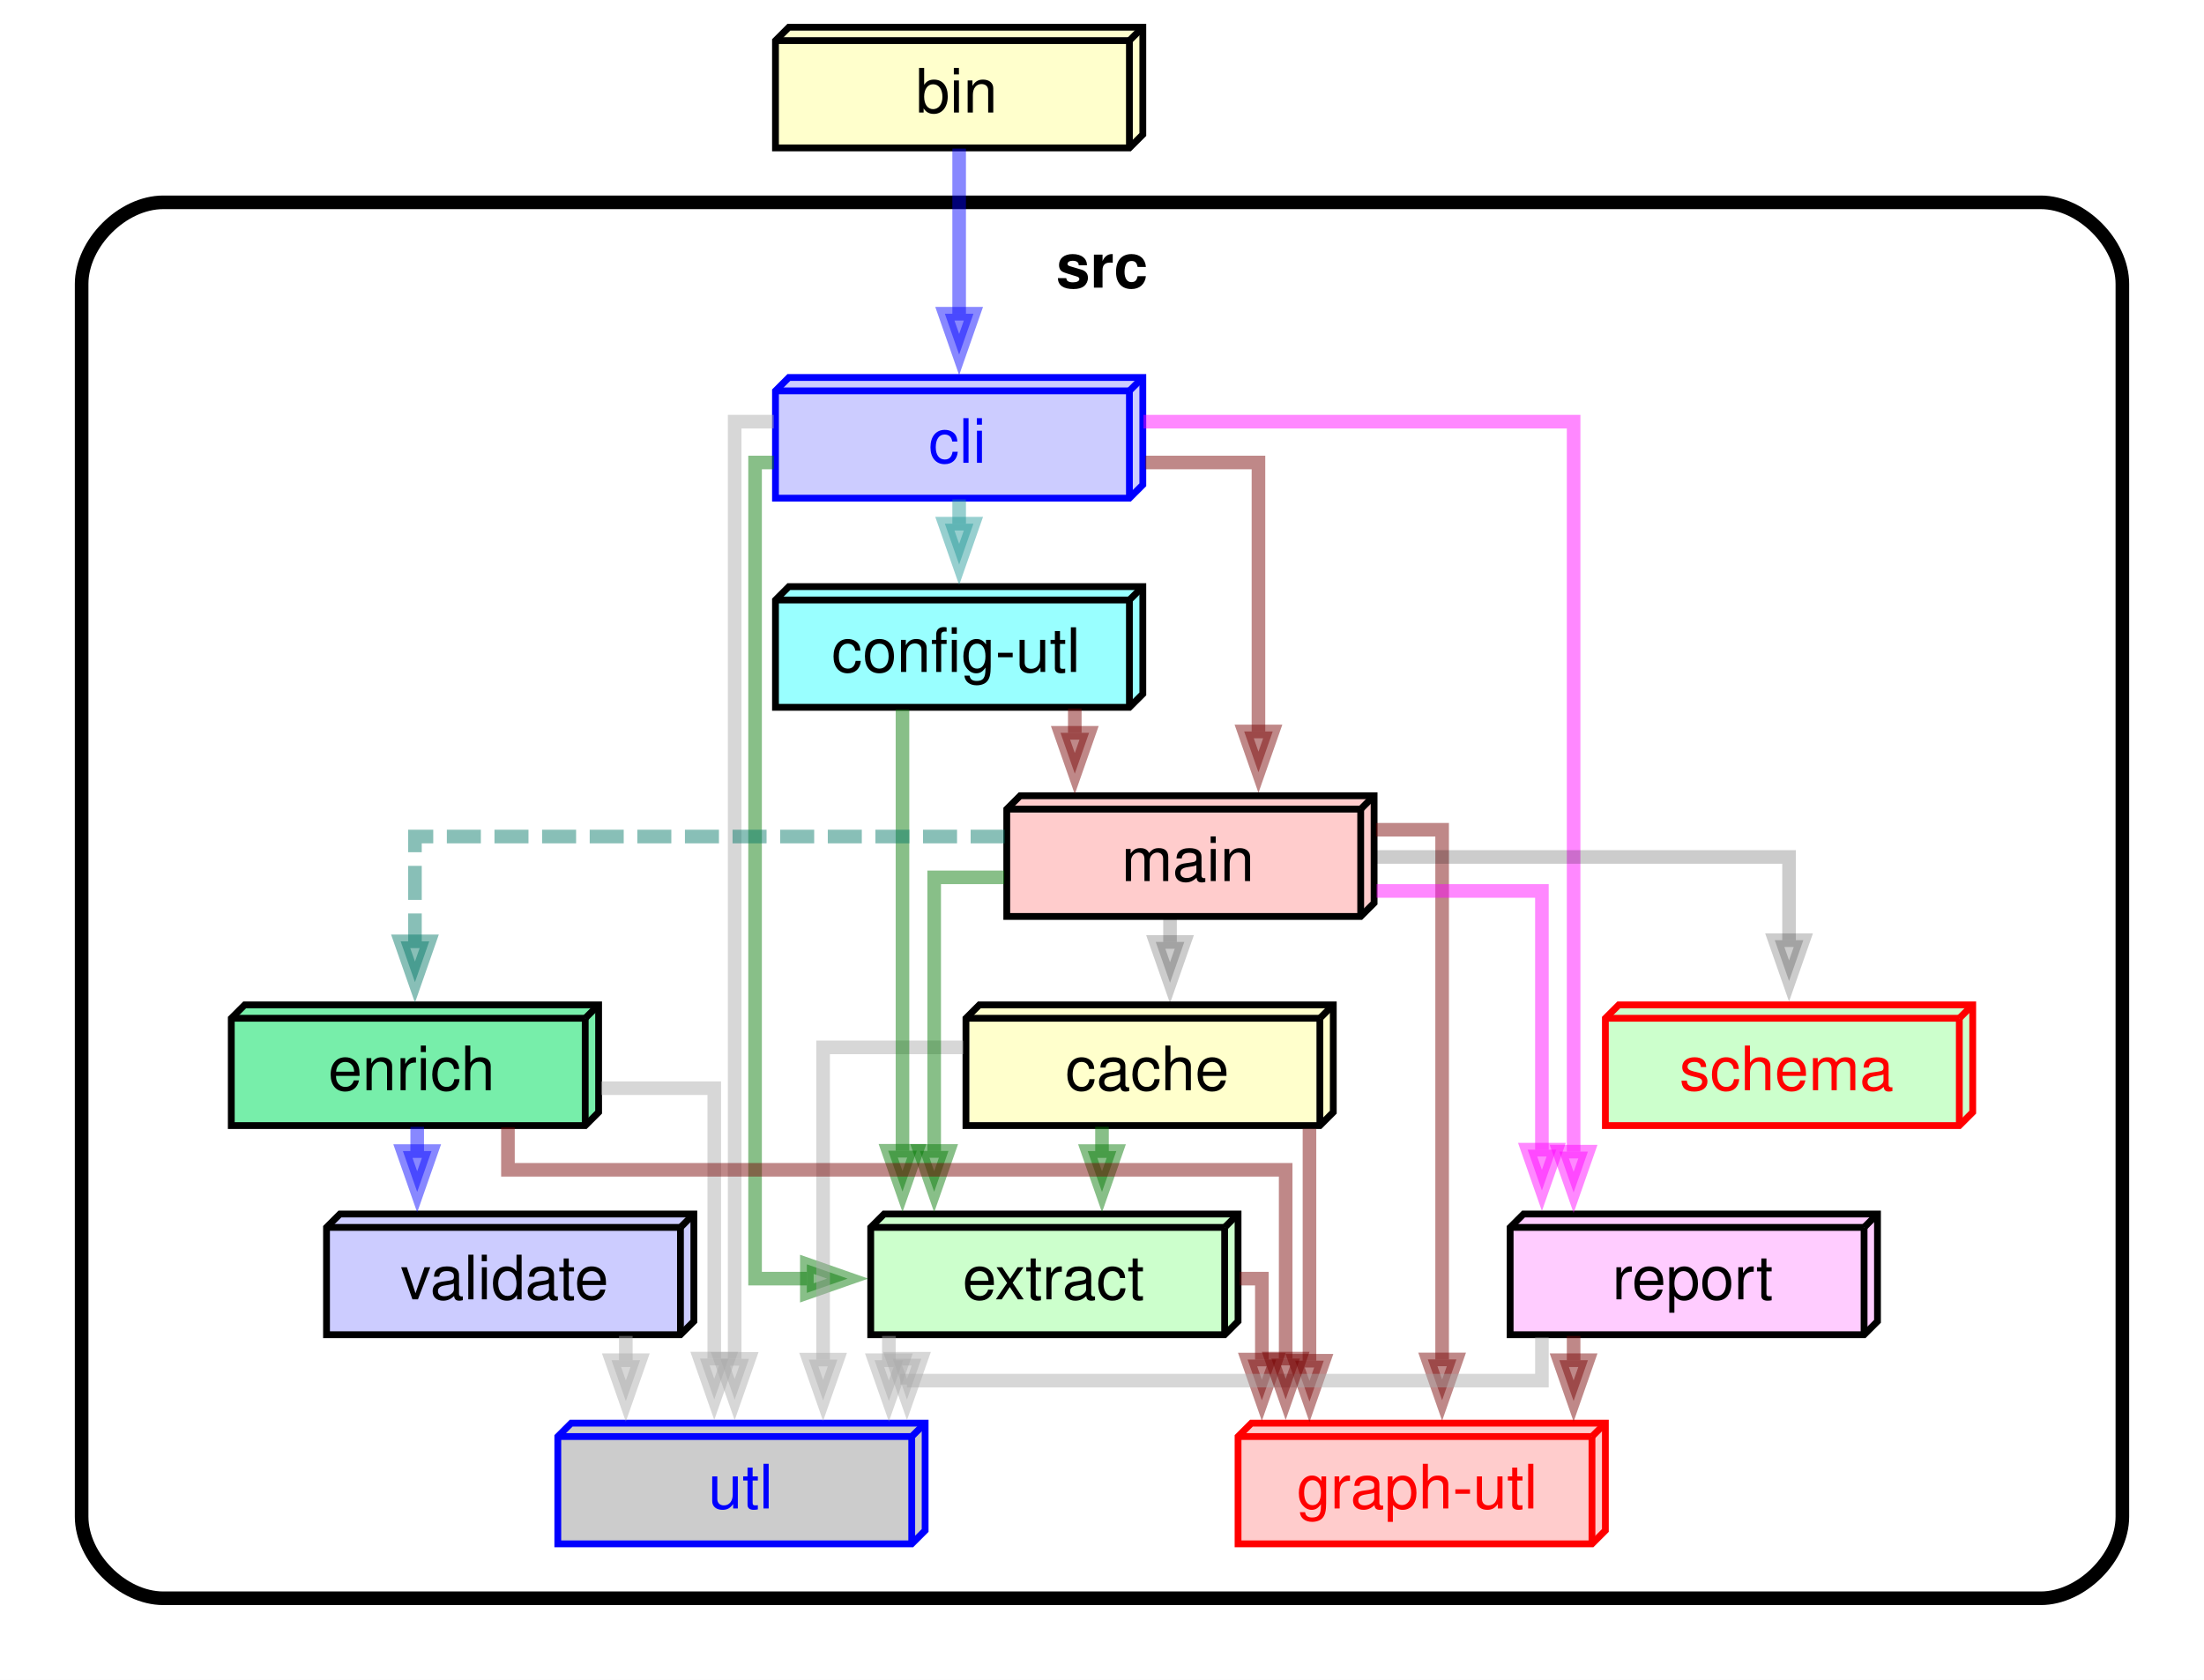
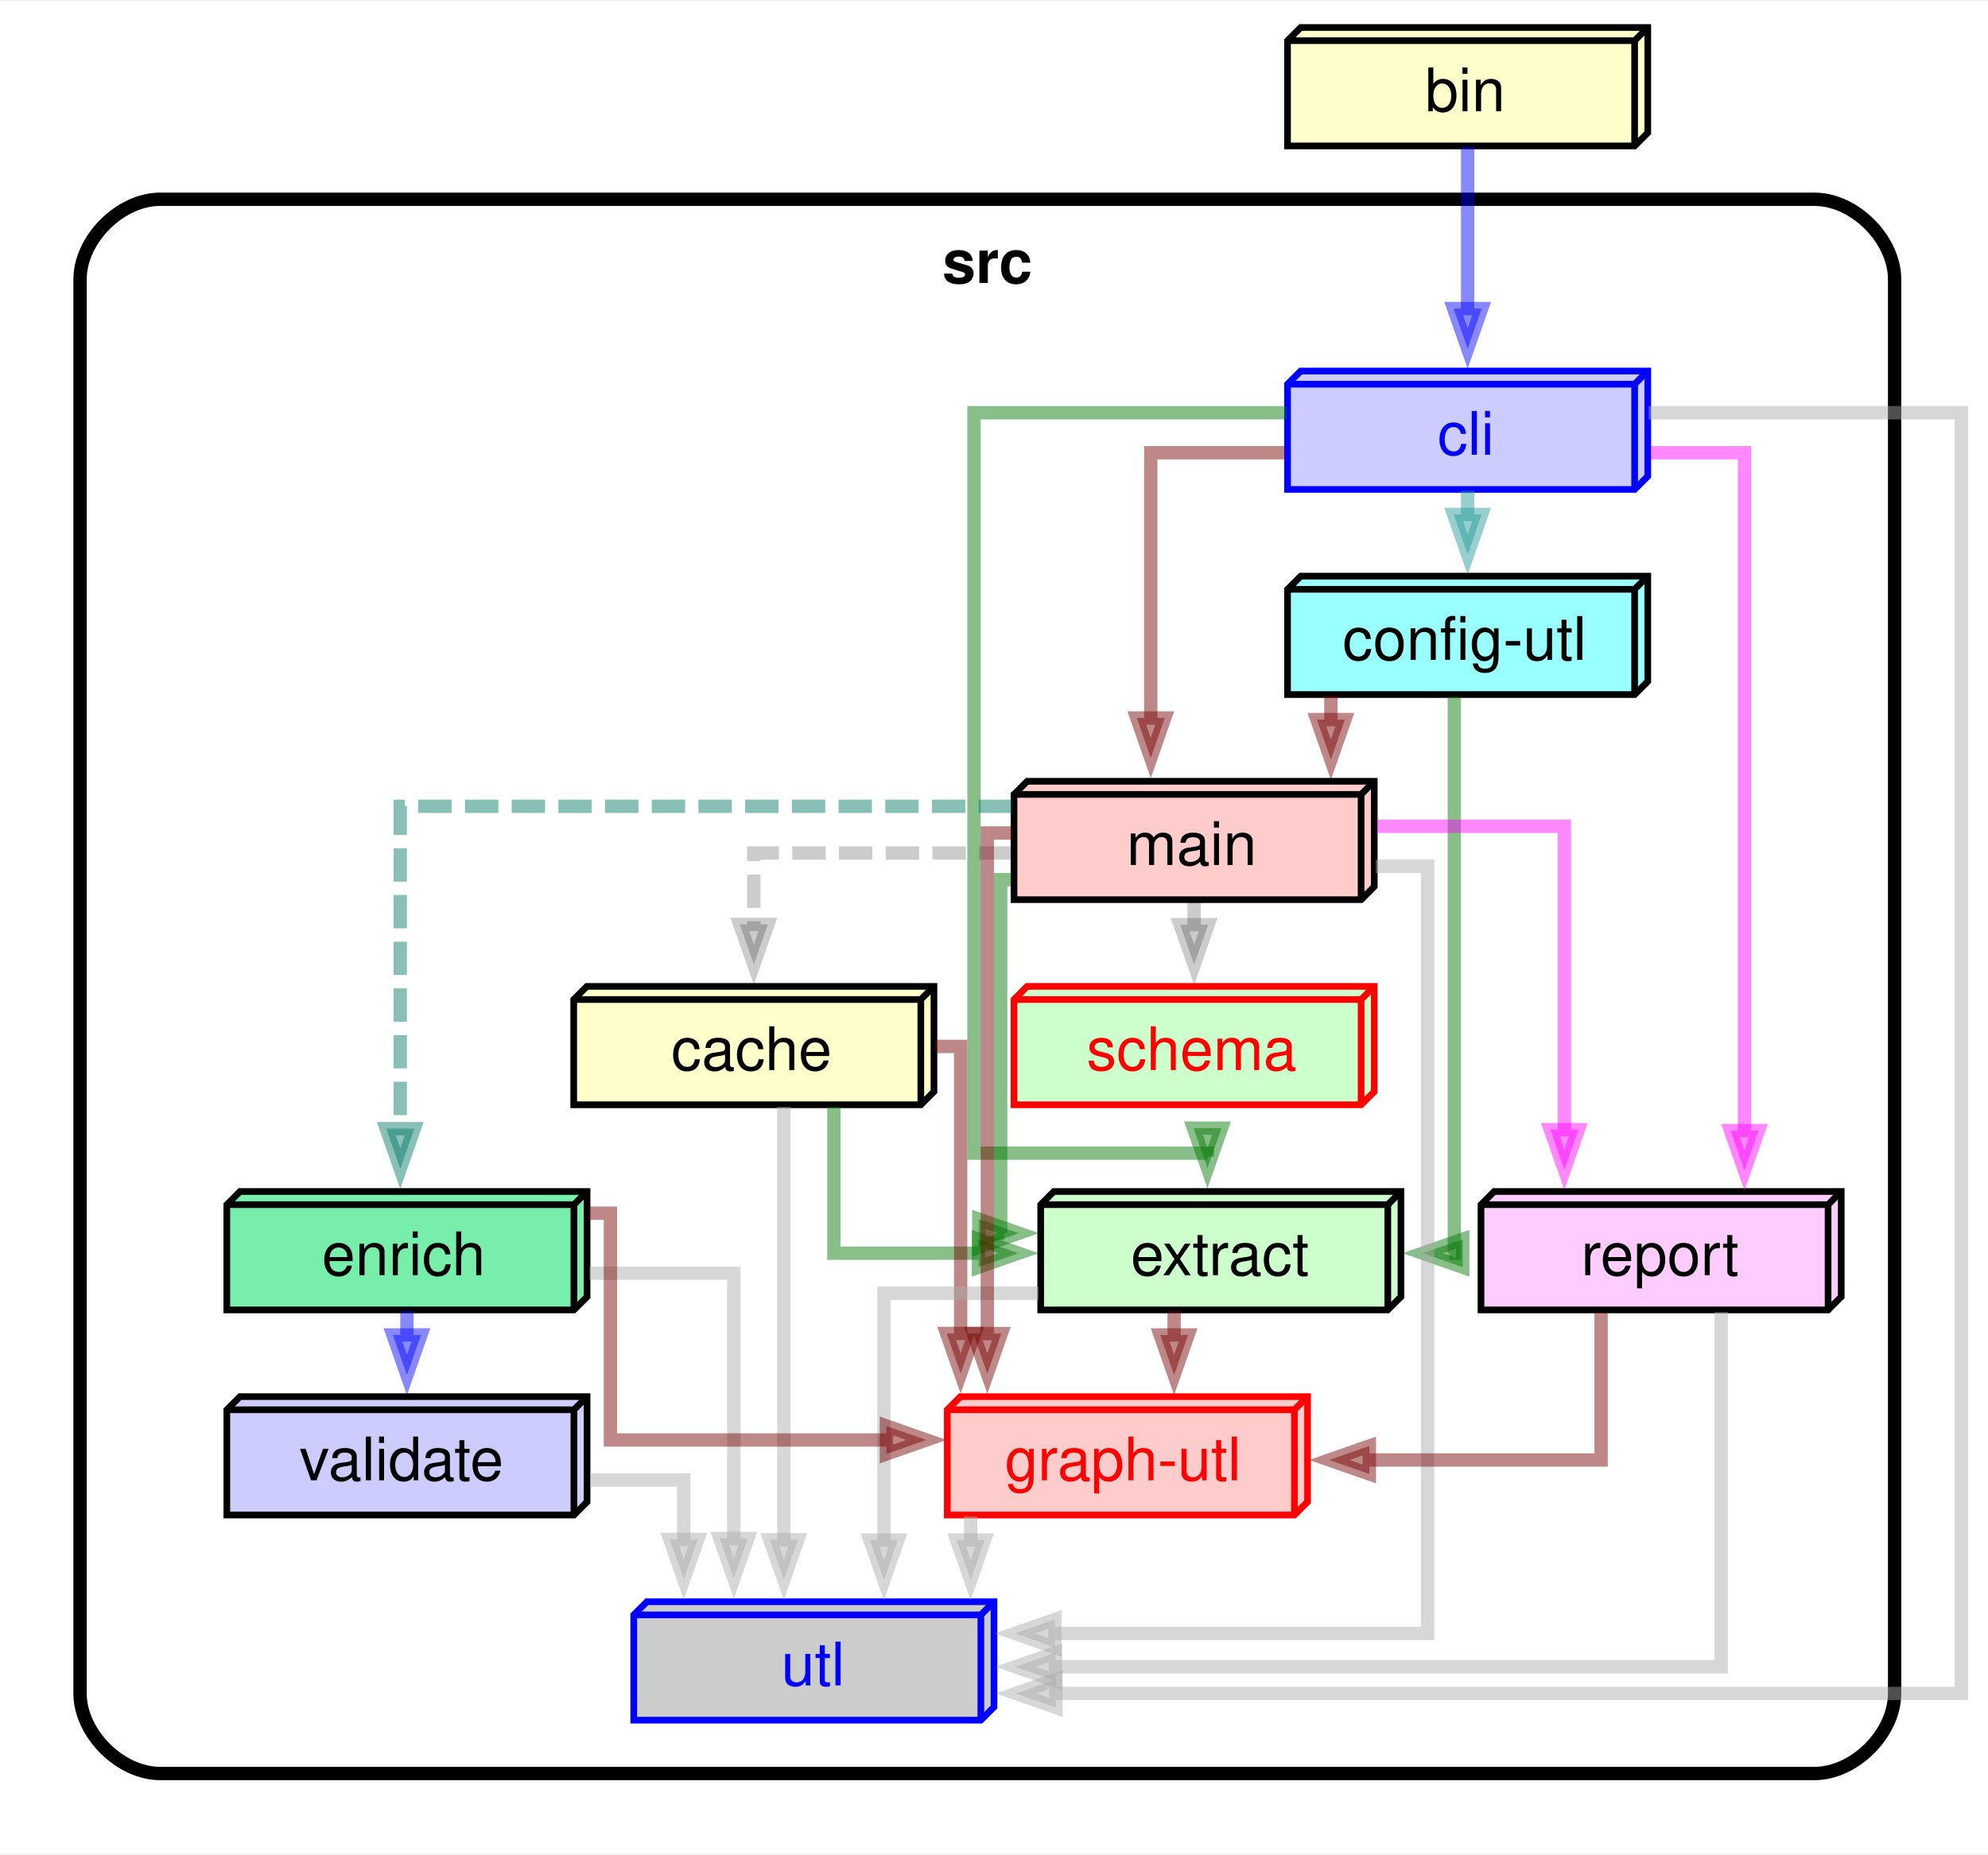
- <svg xmlns="http://www.w3.org/2000/svg" xmlns:xlink="http://www.w3.org/1999/xlink" width="324pt" height="247pt" viewBox="0.00 0.00 324.00 247.00">
-   <g id="graph0" class="graph" transform="scale(1 1) rotate(0) translate(4 243)">
-     <polygon fill="white" stroke="none" points="-4,4 -4,-243 320,-243 320,4 -4,4" />
+ <svg xmlns="http://www.w3.org/2000/svg" xmlns:xlink="http://www.w3.org/1999/xlink" width="298pt" height="278pt" viewBox="0.00 0.00 298.00 277.75">
+   <g id="graph0" class="graph" transform="scale(1 1) rotate(0) translate(4 273.75)">
+     <polygon fill="white" stroke="none" points="-4,4 -4,-273.75 294,-273.75 294,4 -4,4" />
    <g id="clust1" class="cluster">
-       <path fill="#ffffff" stroke="black" stroke-width="2" d="M20,-8C20,-8 296,-8 296,-8 302,-8 308,-14 308,-20 308,-20 308,-201.25 308,-201.25 308,-207.25 302,-213.25 296,-213.25 296,-213.25 20,-213.25 20,-213.25 14,-213.25 8,-207.25 8,-201.25 8,-201.25 8,-20 8,-20 8,-14 14,-8 20,-8" />
-       <text text-anchor="middle" x="158" y="-200.7" font-family="Helvetica,sans-Serif" font-weight="bold" font-size="9.00">src</text>
+       <path fill="#ffffff" stroke="black" stroke-width="2" d="M20,-8C20,-8 268,-8 268,-8 274,-8 280,-14 280,-20 280,-20 280,-232 280,-232 280,-238 274,-244 268,-244 268,-244 20,-244 20,-244 14,-244 8,-238 8,-232 8,-232 8,-20 8,-20 8,-14 14,-8 20,-8" />
+       <text text-anchor="middle" x="144" y="-231.45" font-family="Helvetica,sans-Serif" font-weight="bold" font-size="9.00">src</text>
    </g>
    <g id="node1" class="node">
      <g id="a_node1">
        <a xlink:href="https://github.com/sverweij/dependency-cruiser/blob/main/bin/" xlink:title="bin">
-           <polygon fill="#ffffcc" stroke="black" points="164,-239 111.97,-239 110,-237.03 110,-221.25 162.03,-221.25 164,-223.22 164,-239" />
-           <polyline fill="none" stroke="black" points="162.03,-237.03 110,-237.03" />
-           <polyline fill="none" stroke="black" points="162.03,-237.03 162.03,-221.25" />
-           <polyline fill="none" stroke="black" points="162.03,-237.03 164,-239" />
-           <text text-anchor="start" x="130.62" y="-226.45" font-family="Helvetica,sans-Serif" font-size="9.00">bin</text>
+           <polygon fill="#ffffcc" stroke="black" points="243,-269.75 190.97,-269.75 189,-267.78 189,-252 241.03,-252 243,-253.97 243,-269.75" />
+           <polyline fill="none" stroke="black" points="241.03,-267.78 189,-267.78" />
+           <polyline fill="none" stroke="black" points="241.03,-267.78 241.03,-252" />
+           <polyline fill="none" stroke="black" points="241.03,-267.78 243,-269.75" />
+           <text text-anchor="start" x="209.62" y="-257.2" font-family="Helvetica,sans-Serif" font-size="9.00">bin</text>
        </a>
      </g>
    </g>
    <g id="node2" class="node">
      <g id="a_node2">
        <a xlink:href="https://github.com/sverweij/dependency-cruiser/blob/main/src/cli" xlink:title="not-reachable-from-folder-index">
-           <polygon fill="#ccccff" stroke="blue" points="164,-187.5 111.97,-187.5 110,-185.53 110,-169.75 162.03,-169.75 164,-171.72 164,-187.5" />
-           <polyline fill="none" stroke="blue" points="162.03,-185.53 110,-185.53" />
-           <polyline fill="none" stroke="blue" points="162.03,-185.53 162.03,-169.75" />
-           <polyline fill="none" stroke="blue" points="162.03,-185.53 164,-187.5" />
-           <text text-anchor="start" x="132.5" y="-174.95" font-family="Helvetica,sans-Serif" font-size="9.00" fill="blue">cli</text>
+           <polygon fill="#ccccff" stroke="blue" points="243,-218.25 190.97,-218.25 189,-216.28 189,-200.5 241.03,-200.5 243,-202.47 243,-218.25" />
+           <polyline fill="none" stroke="blue" points="241.03,-216.28 189,-216.28" />
+           <polyline fill="none" stroke="blue" points="241.03,-216.28 241.03,-200.5" />
+           <polyline fill="none" stroke="blue" points="241.03,-216.28 243,-218.25" />
+           <text text-anchor="start" x="211.5" y="-205.7" font-family="Helvetica,sans-Serif" font-size="9.00" fill="blue">cli</text>
        </a>
      </g>
    </g>
    <g id="edge1" class="edge">
-       <path fill="none" stroke="#0000ff" stroke-width="2" stroke-opacity="0.467" d="M137,-221.15C137,-221.15 137,-196.87 137,-196.87" />
-       <polygon fill="#0000ff" fill-opacity="0.467" stroke="#0000ff" stroke-width="2" stroke-opacity="0.467" points="139.1,-196.87 137,-190.87 134.9,-196.87 139.1,-196.87" />
+       <path fill="none" stroke="#0000ff" stroke-width="2" stroke-opacity="0.467" d="M216,-251.9C216,-251.9 216,-227.62 216,-227.62" />
+       <polygon fill="#0000ff" fill-opacity="0.467" stroke="#0000ff" stroke-width="2" stroke-opacity="0.467" points="218.1,-227.62 216,-221.62 213.9,-227.62 218.1,-227.62" />
    </g>
    <g id="node4" class="node">
      <g id="a_node4">
        <a xlink:href="https://github.com/sverweij/dependency-cruiser/blob/main/src/extract" xlink:title="extract">
-           <polygon fill="#ccffcc" stroke="black" points="178,-64.5 125.97,-64.5 124,-62.53 124,-46.75 176.03,-46.75 178,-48.72 178,-64.5" />
-           <polyline fill="none" stroke="black" points="176.03,-62.53 124,-62.53" />
-           <polyline fill="none" stroke="black" points="176.03,-62.53 176.03,-46.75" />
-           <polyline fill="none" stroke="black" points="176.03,-62.53 178,-64.5" />
-           <text text-anchor="start" x="137.5" y="-51.95" font-family="Helvetica,sans-Serif" font-size="9.00">extract</text>
+           <polygon fill="#ccffcc" stroke="black" points="206,-95.25 153.97,-95.25 152,-93.28 152,-77.5 204.03,-77.5 206,-79.47 206,-95.25" />
+           <polyline fill="none" stroke="black" points="204.03,-93.28 152,-93.28" />
+           <polyline fill="none" stroke="black" points="204.03,-93.28 204.03,-77.5" />
+           <polyline fill="none" stroke="black" points="204.03,-93.28 206,-95.25" />
+           <text text-anchor="start" x="165.5" y="-82.7" font-family="Helvetica,sans-Serif" font-size="9.00">extract</text>
        </a>
      </g>
    </g>
    <g id="edge7" class="edge">
-       <path fill="none" stroke="#007700" stroke-width="2" stroke-opacity="0.467" d="M109.77,-175C108.05,-175 107,-175 107,-175 107,-175 107,-55 107,-55 107,-55 114.61,-55 114.61,-55" />
-       <polygon fill="#007700" fill-opacity="0.467" stroke="#007700" stroke-width="2" stroke-opacity="0.467" points="114.61,-57.1 120.61,-55 114.61,-52.9 114.61,-57.1" />
+       <path fill="none" stroke="#007700" stroke-width="2" stroke-opacity="0.467" d="M188.87,-212C167.75,-212 142,-212 142,-212 142,-212 142,-101 142,-101 142,-101 177,-101 177,-101 177,-101 177,-100.47 177,-100.47" />
+       <polygon fill="#007700" fill-opacity="0.467" stroke="#007700" stroke-width="2" stroke-opacity="0.467" points="179.1,-104.75 177,-98.75 174.9,-104.75 179.1,-104.75" />
    </g>
    <g id="node5" class="node">
      <g id="a_node5">
        <a xlink:href="https://github.com/sverweij/dependency-cruiser/blob/main/src/utl" xlink:title="utl-module-not-shared-enough">
-           <polygon fill="#cccccc" stroke="blue" points="132,-33.75 79.97,-33.75 78,-31.78 78,-16 130.03,-16 132,-17.97 132,-33.75" />
-           <polyline fill="none" stroke="blue" points="130.03,-31.78 78,-31.78" />
-           <polyline fill="none" stroke="blue" points="130.03,-31.78 130.03,-16" />
-           <polyline fill="none" stroke="blue" points="130.03,-31.78 132,-33.75" />
-           <text text-anchor="start" x="100.12" y="-21.2" font-family="Helvetica,sans-Serif" font-size="9.00" fill="blue">utl</text>
+           <polygon fill="#cccccc" stroke="blue" points="145,-33.75 92.97,-33.75 91,-31.78 91,-16 143.03,-16 145,-17.97 145,-33.75" />
+           <polyline fill="none" stroke="blue" points="143.03,-31.78 91,-31.78" />
+           <polyline fill="none" stroke="blue" points="143.03,-31.78 143.03,-16" />
+           <polyline fill="none" stroke="blue" points="143.03,-31.78 145,-33.75" />
+           <text text-anchor="start" x="113.12" y="-21.2" font-family="Helvetica,sans-Serif" font-size="9.00" fill="blue">utl</text>
        </a>
      </g>
    </g>
    <g id="edge8" class="edge">
-       <path fill="none" stroke="#aaaaaa" stroke-width="2" stroke-opacity="0.467" d="M109.75,-181C106.33,-181 104,-181 104,-181 104,-181 104,-43.2 104,-43.2" />
-       <polygon fill="#aaaaaa" fill-opacity="0.467" stroke="#aaaaaa" stroke-width="2" stroke-opacity="0.467" points="106.1,-43.2 104,-37.2 101.9,-43.2 106.1,-43.2" />
+       <path fill="none" stroke="#aaaaaa" stroke-width="2" stroke-opacity="0.467" d="M243.13,-212C264.25,-212 290,-212 290,-212 290,-212 290,-20 290,-20 290,-20 154.28,-20 154.28,-20" />
+       <polygon fill="#aaaaaa" fill-opacity="0.467" stroke="#aaaaaa" stroke-width="2" stroke-opacity="0.467" points="154.28,-17.9 148.28,-20 154.28,-22.1 154.28,-17.9" />
    </g>
    <g id="node7" class="node">
      <g id="a_node7">
        <a xlink:href="https://github.com/sverweij/dependency-cruiser/blob/main/src/config-utl" xlink:title="config-utl">
-           <polygon fill="#99ffff" stroke="black" points="164,-156.75 111.97,-156.75 110,-154.78 110,-139 162.03,-139 164,-140.97 164,-156.75" />
-           <polyline fill="none" stroke="black" points="162.03,-154.78 110,-154.78" />
-           <polyline fill="none" stroke="black" points="162.03,-154.78 162.03,-139" />
-           <polyline fill="none" stroke="black" points="162.03,-154.78 164,-156.75" />
-           <text text-anchor="start" x="118.25" y="-144.2" font-family="Helvetica,sans-Serif" font-size="9.00">config-utl</text>
+           <polygon fill="#99ffff" stroke="black" points="243,-187.5 190.97,-187.5 189,-185.53 189,-169.75 241.03,-169.75 243,-171.72 243,-187.5" />
+           <polyline fill="none" stroke="black" points="241.03,-185.53 189,-185.53" />
+           <polyline fill="none" stroke="black" points="241.03,-185.53 241.03,-169.75" />
+           <polyline fill="none" stroke="black" points="241.03,-185.53 243,-187.5" />
+           <text text-anchor="start" x="197.25" y="-174.95" font-family="Helvetica,sans-Serif" font-size="9.00">config-utl</text>
        </a>
      </g>
    </g>
    <g id="edge5" class="edge">
-       <path fill="none" stroke="#229999" stroke-width="2" stroke-dasharray="5,2" stroke-opacity="0.467" d="M137,-169.57C137,-169.57 137,-166 137,-166" />
-       <polygon fill="#229999" fill-opacity="0.467" stroke="#229999" stroke-width="2" stroke-opacity="0.467" points="139.1,-166 137,-160 134.9,-166 139.1,-166" />
+       <path fill="none" stroke="#229999" stroke-width="2" stroke-dasharray="5,2" stroke-opacity="0.467" d="M216,-200.32C216,-200.32 216,-196.75 216,-196.75" />
+       <polygon fill="#229999" fill-opacity="0.467" stroke="#229999" stroke-width="2" stroke-opacity="0.467" points="218.1,-196.75 216,-190.75 213.9,-196.75 218.1,-196.75" />
    </g>
    <g id="node8" class="node">
      <g id="a_node8">
        <a xlink:href="https://github.com/sverweij/dependency-cruiser/blob/main/src/main" xlink:title="main">
-           <polygon fill="#ffcccc" stroke="black" points="198,-126 145.97,-126 144,-124.03 144,-108.25 196.03,-108.25 198,-110.22 198,-126" />
-           <polyline fill="none" stroke="black" points="196.03,-124.03 144,-124.03" />
-           <polyline fill="none" stroke="black" points="196.03,-124.03 196.03,-108.25" />
-           <polyline fill="none" stroke="black" points="196.03,-124.03 198,-126" />
-           <text text-anchor="start" x="160.88" y="-113.45" font-family="Helvetica,sans-Serif" font-size="9.00">main</text>
+           <polygon fill="#ffcccc" stroke="black" points="202,-156.75 149.97,-156.75 148,-154.78 148,-139 200.03,-139 202,-140.97 202,-156.75" />
+           <polyline fill="none" stroke="black" points="200.03,-154.78 148,-154.78" />
+           <polyline fill="none" stroke="black" points="200.03,-154.78 200.03,-139" />
+           <polyline fill="none" stroke="black" points="200.03,-154.78 202,-156.75" />
+           <text text-anchor="start" x="164.88" y="-144.2" font-family="Helvetica,sans-Serif" font-size="9.00">main</text>
        </a>
      </g>
    </g>
    <g id="edge6" class="edge">
-       <path fill="none" stroke="#770000" stroke-width="2" stroke-opacity="0.467" d="M164.37,-175C173.31,-175 181,-175 181,-175 181,-175 181,-135.45 181,-135.45" />
-       <polygon fill="#770000" fill-opacity="0.467" stroke="#770000" stroke-width="2" stroke-opacity="0.467" points="183.1,-135.45 181,-129.45 178.9,-135.45 183.1,-135.45" />
+       <path fill="none" stroke="#770000" stroke-width="2" stroke-opacity="0.467" d="M188.64,-206C178.09,-206 168.5,-206 168.5,-206 168.5,-206 168.5,-166.24 168.5,-166.24" />
+       <polygon fill="#770000" fill-opacity="0.467" stroke="#770000" stroke-width="2" stroke-opacity="0.467" points="170.6,-166.24 168.5,-160.24 166.4,-166.24 170.6,-166.24" />
    </g>
    <g id="node9" class="node">
      <g id="a_node9">
        <a xlink:href="https://github.com/sverweij/dependency-cruiser/blob/main/src/report" xlink:title="report">
-           <polygon fill="#ffccff" stroke="black" points="272,-64.5 219.97,-64.5 218,-62.53 218,-46.75 270.03,-46.75 272,-48.72 272,-64.5" />
-           <polyline fill="none" stroke="black" points="270.03,-62.53 218,-62.53" />
-           <polyline fill="none" stroke="black" points="270.03,-62.53 270.03,-46.75" />
-           <polyline fill="none" stroke="black" points="270.03,-62.53 272,-64.5" />
-           <text text-anchor="start" x="233" y="-51.95" font-family="Helvetica,sans-Serif" font-size="9.00">report</text>
+           <polygon fill="#ffccff" stroke="black" points="272,-95.25 219.97,-95.25 218,-93.28 218,-77.5 270.03,-77.5 272,-79.47 272,-95.25" />
+           <polyline fill="none" stroke="black" points="270.03,-93.28 218,-93.28" />
+           <polyline fill="none" stroke="black" points="270.03,-93.28 270.03,-77.5" />
+           <polyline fill="none" stroke="black" points="270.03,-93.28 272,-95.25" />
+           <text text-anchor="start" x="233" y="-82.7" font-family="Helvetica,sans-Serif" font-size="9.00">report</text>
        </a>
      </g>
    </g>
    <g id="edge9" class="edge">
-       <path fill="none" stroke="#ff00ff" stroke-width="2" stroke-opacity="0.467" d="M164.1,-181C190.71,-181 227.33,-181 227.33,-181 227.33,-181 227.33,-73.67 227.33,-73.67" />
-       <polygon fill="#ff00ff" fill-opacity="0.467" stroke="#ff00ff" stroke-width="2" stroke-opacity="0.467" points="229.43,-73.67 227.33,-67.67 225.23,-73.67 229.43,-73.67" />
+       <path fill="none" stroke="#ff00ff" stroke-width="2" stroke-opacity="0.467" d="M243.45,-206C251.17,-206 257.5,-206 257.5,-206 257.5,-206 257.5,-104.39 257.5,-104.39" />
+       <polygon fill="#ff00ff" fill-opacity="0.467" stroke="#ff00ff" stroke-width="2" stroke-opacity="0.467" points="259.6,-104.39 257.5,-98.39 255.4,-104.39 259.6,-104.39" />
    </g>
    <g id="node3" class="node">
      <g id="a_node3">
        <a xlink:href="https://github.com/sverweij/dependency-cruiser/blob/main/src/cache" xlink:title="cache">
-           <polygon fill="#ffffcc" stroke="black" points="192,-95.25 139.97,-95.25 138,-93.28 138,-77.5 190.03,-77.5 192,-79.47 192,-95.25" />
-           <polyline fill="none" stroke="black" points="190.03,-93.28 138,-93.28" />
-           <polyline fill="none" stroke="black" points="190.03,-93.28 190.03,-77.5" />
-           <polyline fill="none" stroke="black" points="190.03,-93.28 192,-95.25" />
-           <text text-anchor="start" x="152.62" y="-82.7" font-family="Helvetica,sans-Serif" font-size="9.00">cache</text>
+           <polygon fill="#ffffcc" stroke="black" points="136,-126 83.97,-126 82,-124.03 82,-108.25 134.03,-108.25 136,-110.22 136,-126" />
+           <polyline fill="none" stroke="black" points="134.03,-124.03 82,-124.03" />
+           <polyline fill="none" stroke="black" points="134.03,-124.03 134.03,-108.25" />
+           <polyline fill="none" stroke="black" points="134.03,-124.03 136,-126" />
+           <text text-anchor="start" x="96.62" y="-113.45" font-family="Helvetica,sans-Serif" font-size="9.00">cache</text>
        </a>
      </g>
    </g>
    <g id="edge2" class="edge">
-       <path fill="none" stroke="#007700" stroke-width="2" stroke-opacity="0.467" d="M158,-77.32C158,-77.32 158,-73.75 158,-73.75" />
-       <polygon fill="#007700" fill-opacity="0.467" stroke="#007700" stroke-width="2" stroke-opacity="0.467" points="160.1,-73.75 158,-67.75 155.9,-73.75 160.1,-73.75" />
+       <path fill="none" stroke="#007700" stroke-width="2" stroke-opacity="0.467" d="M121,-107.95C121,-98.77 121,-86 121,-86 121,-86 142.67,-86 142.67,-86" />
+       <polygon fill="#007700" fill-opacity="0.467" stroke="#007700" stroke-width="2" stroke-opacity="0.467" points="142.67,-88.1 148.67,-86 142.67,-83.9 142.67,-88.1" />
    </g>
    <g id="edge3" class="edge">
-       <path fill="none" stroke="#aaaaaa" stroke-width="2" stroke-opacity="0.467" d="M137.63,-89C126.86,-89 117,-89 117,-89 117,-89 117,-43.09 117,-43.09" />
-       <polygon fill="#aaaaaa" fill-opacity="0.467" stroke="#aaaaaa" stroke-width="2" stroke-opacity="0.467" points="119.1,-43.09 117,-37.09 114.9,-43.09 119.1,-43.09" />
+       <path fill="none" stroke="#aaaaaa" stroke-width="2" stroke-opacity="0.467" d="M113.5,-107.94C113.5,-107.94 113.5,-43.05 113.5,-43.05" />
+       <polygon fill="#aaaaaa" fill-opacity="0.467" stroke="#aaaaaa" stroke-width="2" stroke-opacity="0.467" points="115.6,-43.05 113.5,-37.05 111.4,-43.05 115.6,-43.05" />
    </g>
    <g id="node6" class="node">
      <g id="a_node6">
        <a xlink:href="https://github.com/sverweij/dependency-cruiser/blob/main/src/graph-utl" xlink:title="not-unreachable-from-cli">
-           <polygon fill="#ffcccc" stroke="red" points="232,-33.75 179.97,-33.75 178,-31.78 178,-16 230.03,-16 232,-17.97 232,-33.75" />
-           <polyline fill="none" stroke="red" points="230.03,-31.78 178,-31.78" />
-           <polyline fill="none" stroke="red" points="230.03,-31.78 230.03,-16" />
-           <polyline fill="none" stroke="red" points="230.03,-31.78 232,-33.75" />
-           <text text-anchor="start" x="186.62" y="-21.2" font-family="Helvetica,sans-Serif" font-size="9.00" fill="red">graph-utl</text>
+           <polygon fill="#ffcccc" stroke="red" points="192,-64.5 139.97,-64.5 138,-62.53 138,-46.75 190.03,-46.75 192,-48.72 192,-64.5" />
+           <polyline fill="none" stroke="red" points="190.03,-62.53 138,-62.53" />
+           <polyline fill="none" stroke="red" points="190.03,-62.53 190.03,-46.75" />
+           <polyline fill="none" stroke="red" points="190.03,-62.53 192,-64.5" />
+           <text text-anchor="start" x="146.62" y="-51.95" font-family="Helvetica,sans-Serif" font-size="9.00" fill="red">graph-utl</text>
        </a>
      </g>
    </g>
    <g id="edge4" class="edge">
-       <path fill="none" stroke="#770000" stroke-width="2" stroke-opacity="0.467" d="M188.5,-77.03C188.5,-77.03 188.5,-42.93 188.5,-42.93" />
-       <polygon fill="#770000" fill-opacity="0.467" stroke="#770000" stroke-width="2" stroke-opacity="0.467" points="190.6,-42.93 188.5,-36.93 186.4,-42.93 190.6,-42.93" />
+       <path fill="none" stroke="#770000" stroke-width="2" stroke-opacity="0.467" d="M136.2,-117C138.52,-117 140,-117 140,-117 140,-117 140,-73.97 140,-73.97" />
+       <polygon fill="#770000" fill-opacity="0.467" stroke="#770000" stroke-width="2" stroke-opacity="0.467" points="142.1,-73.97 140,-67.97 137.9,-73.97 142.1,-73.97" />
    </g>
    <g id="edge15" class="edge">
-       <path fill="none" stroke="#aaaaaa" stroke-width="2" stroke-opacity="0.467" d="M126.67,-46.57C126.67,-46.57 126.67,-43 126.67,-43" />
-       <polygon fill="#aaaaaa" fill-opacity="0.467" stroke="#aaaaaa" stroke-width="2" stroke-opacity="0.467" points="128.77,-43 126.67,-37 124.57,-43 128.77,-43" />
+       <path fill="none" stroke="#aaaaaa" stroke-width="2" stroke-opacity="0.467" d="M151.68,-80C139.78,-80 128.5,-80 128.5,-80 128.5,-80 128.5,-43 128.5,-43" />
+       <polygon fill="#aaaaaa" fill-opacity="0.467" stroke="#aaaaaa" stroke-width="2" stroke-opacity="0.467" points="130.6,-43 128.5,-37 126.4,-43 130.6,-43" />
    </g>
    <g id="edge16" class="edge">
-       <path fill="none" stroke="#770000" stroke-width="2" stroke-opacity="0.467" d="M178.24,-55C180.24,-55 181.5,-55 181.5,-55 181.5,-55 181.5,-43.1 181.5,-43.1" />
-       <polygon fill="#770000" fill-opacity="0.467" stroke="#770000" stroke-width="2" stroke-opacity="0.467" points="183.6,-43.1 181.5,-37.1 179.4,-43.1 183.6,-43.1" />
+       <path fill="none" stroke="#770000" stroke-width="2" stroke-opacity="0.467" d="M172,-77.32C172,-77.32 172,-73.75 172,-73.75" />
+       <polygon fill="#770000" fill-opacity="0.467" stroke="#770000" stroke-width="2" stroke-opacity="0.467" points="174.1,-73.75 172,-67.75 169.9,-73.75 174.1,-73.75" />
+     </g>
+     <g id="edge17" class="edge">
+       <path fill="none" stroke="#aaaaaa" stroke-width="2" stroke-opacity="0.467" d="M141.5,-46.57C141.5,-46.57 141.5,-43 141.5,-43" />
+       <polygon fill="#aaaaaa" fill-opacity="0.467" stroke="#aaaaaa" stroke-width="2" stroke-opacity="0.467" points="143.6,-43 141.5,-37 139.4,-43 143.6,-43" />
    </g>
    <g id="edge10" class="edge">
-       <path fill="none" stroke="#007700" stroke-width="2" stroke-opacity="0.467" d="M128.67,-138.69C128.67,-138.69 128.67,-73.8 128.67,-73.8" />
-       <polygon fill="#007700" fill-opacity="0.467" stroke="#007700" stroke-width="2" stroke-opacity="0.467" points="130.77,-73.8 128.67,-67.8 126.57,-73.8 130.77,-73.8" />
+       <path fill="none" stroke="#007700" stroke-width="2" stroke-opacity="0.467" d="M214,-169.41C214,-145.98 214,-86 214,-86 214,-86 213.22,-86 213.22,-86" />
+       <polygon fill="#007700" fill-opacity="0.467" stroke="#007700" stroke-width="2" stroke-opacity="0.467" points="215.26,-83.9 209.26,-86 215.26,-88.1 215.26,-83.9" />
    </g>
    <g id="edge11" class="edge">
-       <path fill="none" stroke="#770000" stroke-width="2" stroke-opacity="0.467" d="M154,-138.82C154,-138.82 154,-135.25 154,-135.25" />
-       <polygon fill="#770000" fill-opacity="0.467" stroke="#770000" stroke-width="2" stroke-opacity="0.467" points="156.1,-135.25 154,-129.25 151.9,-135.25 156.1,-135.25" />
+       <path fill="none" stroke="#770000" stroke-width="2" stroke-opacity="0.467" d="M195.5,-169.57C195.5,-169.57 195.5,-166 195.5,-166" />
+       <polygon fill="#770000" fill-opacity="0.467" stroke="#770000" stroke-width="2" stroke-opacity="0.467" points="197.6,-166 195.5,-160 193.4,-166 197.6,-166" />
+     </g>
+     <g id="edge19" class="edge">
+       <path fill="none" stroke="#000000" stroke-width="2" stroke-dasharray="5,2" stroke-opacity="0.2" d="M147.77,-146C129.59,-146 109,-146 109,-146 109,-146 109,-135.29 109,-135.29" />
+       <polygon fill="#000000" fill-opacity="0.2" stroke="#000000" stroke-width="2" stroke-opacity="0.2" points="111.1,-135.29 109,-129.29 106.9,-135.29 111.1,-135.29" />
    </g>
    <g id="edge18" class="edge">
-       <path fill="none" stroke="#000000" stroke-width="2" stroke-dasharray="5,2" stroke-opacity="0.2" d="M168,-108.07C168,-108.07 168,-104.5 168,-104.5" />
-       <polygon fill="#000000" fill-opacity="0.2" stroke="#000000" stroke-width="2" stroke-opacity="0.2" points="170.1,-104.5 168,-98.5 165.9,-104.5 170.1,-104.5" />
-     </g>
-     <g id="edge17" class="edge">
-       <path fill="none" stroke="#007700" stroke-width="2" stroke-opacity="0.467" d="M143.63,-114C137.78,-114 133.33,-114 133.33,-114 133.33,-114 133.33,-73.77 133.33,-73.77" />
-       <polygon fill="#007700" fill-opacity="0.467" stroke="#007700" stroke-width="2" stroke-opacity="0.467" points="135.43,-73.77 133.33,-67.77 131.23,-73.77 135.43,-73.77" />
+       <path fill="none" stroke="#007700" stroke-width="2" stroke-opacity="0.467" d="M147.56,-142C146.57,-142 146,-142 146,-142 146,-142 146,-89 146,-89 146,-89 146.57,-89 146.57,-89" />
+       <polygon fill="#007700" fill-opacity="0.467" stroke="#007700" stroke-width="2" stroke-opacity="0.467" points="142.72,-91.1 148.72,-89 142.72,-86.9 142.72,-91.1" />
+     </g>
+     <g id="edge22" class="edge">
+       <path fill="none" stroke="#aaaaaa" stroke-width="2" stroke-opacity="0.467" d="M202.23,-144C206.75,-144 210,-144 210,-144 210,-144 210,-29 210,-29 210,-29 154.13,-29 154.13,-29" />
+       <polygon fill="#aaaaaa" fill-opacity="0.467" stroke="#aaaaaa" stroke-width="2" stroke-opacity="0.467" points="154.13,-26.9 148.13,-29 154.13,-31.1 154.13,-26.9" />
+     </g>
+     <g id="edge23" class="edge">
+       <path fill="none" stroke="#770000" stroke-width="2" stroke-opacity="0.467" d="M147.8,-149C145.48,-149 144,-149 144,-149 144,-149 144,-73.95 144,-73.95" />
+       <polygon fill="#770000" fill-opacity="0.467" stroke="#770000" stroke-width="2" stroke-opacity="0.467" points="146.1,-73.95 144,-67.95 141.9,-73.95 146.1,-73.95" />
    </g>
    <g id="edge21" class="edge">
-       <path fill="none" stroke="#770000" stroke-width="2" stroke-opacity="0.467" d="M198.28,-121C203.82,-121 208,-121 208,-121 208,-121 208,-43.12 208,-43.12" />
-       <polygon fill="#770000" fill-opacity="0.467" stroke="#770000" stroke-width="2" stroke-opacity="0.467" points="210.1,-43.12 208,-37.12 205.9,-43.12 210.1,-43.12" />
-     </g>
-     <g id="edge20" class="edge">
-       <path fill="none" stroke="#ff00ff" stroke-width="2" stroke-opacity="0.467" d="M198.35,-112C210.74,-112 222.67,-112 222.67,-112 222.67,-112 222.67,-73.96 222.67,-73.96" />
-       <polygon fill="#ff00ff" fill-opacity="0.467" stroke="#ff00ff" stroke-width="2" stroke-opacity="0.467" points="224.77,-73.96 222.67,-67.96 220.57,-73.96 224.77,-73.96" />
+       <path fill="none" stroke="#ff00ff" stroke-width="2" stroke-opacity="0.467" d="M202.42,-150C216.41,-150 230.5,-150 230.5,-150 230.5,-150 230.5,-104.52 230.5,-104.52" />
+       <polygon fill="#ff00ff" fill-opacity="0.467" stroke="#ff00ff" stroke-width="2" stroke-opacity="0.467" points="232.6,-104.52 230.5,-98.52 228.4,-104.52 232.6,-104.52" />
    </g>
    <g id="node10" class="node">
      <g id="a_node10">
        <a xlink:href="https://github.com/sverweij/dependency-cruiser/blob/main/src/enrich" xlink:title="enrich">
          <polygon fill="#77eeaa" stroke="black" points="84,-95.25 31.97,-95.25 30,-93.28 30,-77.5 82.03,-77.5 84,-79.47 84,-95.25" />
          <polyline fill="none" stroke="black" points="82.03,-93.28 30,-93.28" />
          <polyline fill="none" stroke="black" points="82.03,-93.28 82.03,-77.5" />
          <polyline fill="none" stroke="black" points="82.03,-93.28 84,-95.25" />
          <text text-anchor="start" x="44.25" y="-82.7" font-family="Helvetica,sans-Serif" font-size="9.00">enrich</text>
        </a>
      </g>
    </g>
-     <g id="edge19" class="edge">
-       <path fill="none" stroke="#007766" stroke-width="2" stroke-dasharray="5,2" stroke-opacity="0.467" d="M143.69,-120C109.97,-120 57,-120 57,-120 57,-120 57,-104.59 57,-104.59" />
-       <polygon fill="#007766" fill-opacity="0.467" stroke="#007766" stroke-width="2" stroke-opacity="0.467" points="59.1,-104.59 57,-98.59 54.9,-104.59 59.1,-104.59" />
+     <g id="edge20" class="edge">
+       <path fill="none" stroke="#007766" stroke-width="2" stroke-dasharray="5,2" stroke-opacity="0.467" d="M147.7,-153C112.57,-153 56,-153 56,-153 56,-153 56,-104.67 56,-104.67" />
+       <polygon fill="#007766" fill-opacity="0.467" stroke="#007766" stroke-width="2" stroke-opacity="0.467" points="58.1,-104.67 56,-98.67 53.9,-104.67 58.1,-104.67" />
    </g>
    <g id="node12" class="node">
      <g id="a_node12">
        <a xlink:href="https://github.com/sverweij/dependency-cruiser/blob/main/src/schema" xlink:title="not-unreachable-from-cli">
-           <polygon fill="#ccffcc" stroke="red" points="286,-95.25 233.97,-95.25 232,-93.28 232,-77.5 284.03,-77.5 286,-79.47 286,-95.25" />
-           <polyline fill="none" stroke="red" points="284.03,-93.28 232,-93.28" />
-           <polyline fill="none" stroke="red" points="284.03,-93.28 284.03,-77.5" />
-           <polyline fill="none" stroke="red" points="284.03,-93.28 286,-95.25" />
-           <text text-anchor="start" x="242.88" y="-82.7" font-family="Helvetica,sans-Serif" font-size="9.00" fill="red">schema</text>
-         </a>
-       </g>
-     </g>
-     <g id="edge22" class="edge">
-       <path fill="none" stroke="#000000" stroke-width="2" stroke-opacity="0.2" d="M198.36,-117C224.19,-117 259,-117 259,-117 259,-117 259,-104.76 259,-104.76" />
-       <polygon fill="#000000" fill-opacity="0.2" stroke="#000000" stroke-width="2" stroke-opacity="0.2" points="261.1,-104.76 259,-98.76 256.9,-104.76 261.1,-104.76" />
+           <polygon fill="#ccffcc" stroke="red" points="202,-126 149.97,-126 148,-124.03 148,-108.25 200.03,-108.25 202,-110.22 202,-126" />
+           <polyline fill="none" stroke="red" points="200.03,-124.03 148,-124.03" />
+           <polyline fill="none" stroke="red" points="200.03,-124.03 200.03,-108.25" />
+           <polyline fill="none" stroke="red" points="200.03,-124.03 202,-126" />
+           <text text-anchor="start" x="158.88" y="-113.45" font-family="Helvetica,sans-Serif" font-size="9.00" fill="red">schema</text>
+         </a>
+       </g>
    </g>
    <g id="edge24" class="edge">
-       <path fill="none" stroke="#aaaaaa" stroke-width="2" stroke-opacity="0.467" d="M222.67,-46.36C222.67,-42.99 222.67,-40 222.67,-40 222.67,-40 129.33,-40 129.33,-40 129.33,-40 129.33,-39.42 129.33,-39.42" />
-       <polygon fill="#aaaaaa" fill-opacity="0.467" stroke="#aaaaaa" stroke-width="2" stroke-opacity="0.467" points="131.43,-43.22 129.33,-37.22 127.23,-43.22 131.43,-43.22" />
-     </g>
-     <g id="edge23" class="edge">
-       <path fill="none" stroke="#770000" stroke-width="2" stroke-opacity="0.467" d="M227.33,-46.57C227.33,-46.57 227.33,-43 227.33,-43" />
-       <polygon fill="#770000" fill-opacity="0.467" stroke="#770000" stroke-width="2" stroke-opacity="0.467" points="229.43,-43 227.33,-37 225.23,-43 229.43,-43" />
+       <path fill="none" stroke="#000000" stroke-width="2" stroke-opacity="0.2" d="M175,-138.82C175,-138.82 175,-135.25 175,-135.25" />
+       <polygon fill="#000000" fill-opacity="0.2" stroke="#000000" stroke-width="2" stroke-opacity="0.2" points="177.1,-135.25 175,-129.25 172.9,-135.25 177.1,-135.25" />
+     </g>
+     <g id="edge26" class="edge">
+       <path fill="none" stroke="#aaaaaa" stroke-width="2" stroke-opacity="0.467" d="M254,-77.17C254,-59.82 254,-24 254,-24 254,-24 154.22,-24 154.22,-24" />
+       <polygon fill="#aaaaaa" fill-opacity="0.467" stroke="#aaaaaa" stroke-width="2" stroke-opacity="0.467" points="154.22,-21.9 148.22,-24 154.22,-26.1 154.22,-21.9" />
+     </g>
+     <g id="edge25" class="edge">
+       <path fill="none" stroke="#770000" stroke-width="2" stroke-opacity="0.467" d="M236,-77.13C236,-67.88 236,-55 236,-55 236,-55 201.27,-55 201.27,-55" />
+       <polygon fill="#770000" fill-opacity="0.467" stroke="#770000" stroke-width="2" stroke-opacity="0.467" points="201.27,-52.9 195.27,-55 201.27,-57.1 201.27,-52.9" />
    </g>
    <g id="edge14" class="edge">
-       <path fill="none" stroke="#aaaaaa" stroke-width="2" stroke-opacity="0.467" d="M84.37,-83C93.31,-83 101,-83 101,-83 101,-83 101,-43.24 101,-43.24" />
-       <polygon fill="#aaaaaa" fill-opacity="0.467" stroke="#aaaaaa" stroke-width="2" stroke-opacity="0.467" points="103.1,-43.24 101,-37.24 98.9,-43.24 103.1,-43.24" />
+       <path fill="none" stroke="#aaaaaa" stroke-width="2" stroke-opacity="0.467" d="M84.37,-83C95.59,-83 106,-83 106,-83 106,-83 106,-43.24 106,-43.24" />
+       <polygon fill="#aaaaaa" fill-opacity="0.467" stroke="#aaaaaa" stroke-width="2" stroke-opacity="0.467" points="108.1,-43.24 106,-37.24 103.9,-43.24 108.1,-43.24" />
    </g>
    <g id="edge12" class="edge">
-       <path fill="none" stroke="#770000" stroke-width="2" stroke-opacity="0.467" d="M70.67,-77.25C70.67,-73.94 70.67,-71 70.67,-71 70.67,-71 185,-71 185,-71 185,-71 185,-43.24 185,-43.24" />
-       <polygon fill="#770000" fill-opacity="0.467" stroke="#770000" stroke-width="2" stroke-opacity="0.467" points="187.1,-43.24 185,-37.24 182.9,-43.24 187.1,-43.24" />
+       <path fill="none" stroke="#770000" stroke-width="2" stroke-opacity="0.467" d="M84.24,-92C86.24,-92 87.5,-92 87.5,-92 87.5,-92 87.5,-58 87.5,-58 87.5,-58 128.87,-58 128.87,-58" />
+       <polygon fill="#770000" fill-opacity="0.467" stroke="#770000" stroke-width="2" stroke-opacity="0.467" points="128.87,-60.1 134.87,-58 128.87,-55.9 128.87,-60.1" />
    </g>
    <g id="node11" class="node">
      <g id="a_node11">
        <a xlink:href="https://github.com/sverweij/dependency-cruiser/blob/main/src/validate" xlink:title="validate">
-           <polygon fill="#ccccff" stroke="black" points="98,-64.5 45.97,-64.5 44,-62.53 44,-46.75 96.03,-46.75 98,-48.72 98,-64.5" />
-           <polyline fill="none" stroke="black" points="96.03,-62.53 44,-62.53" />
-           <polyline fill="none" stroke="black" points="96.03,-62.53 96.03,-46.75" />
-           <polyline fill="none" stroke="black" points="96.03,-62.53 98,-64.5" />
-           <text text-anchor="start" x="54.88" y="-51.95" font-family="Helvetica,sans-Serif" font-size="9.00">validate</text>
+           <polygon fill="#ccccff" stroke="black" points="84,-64.5 31.97,-64.5 30,-62.53 30,-46.75 82.03,-46.75 84,-48.72 84,-64.5" />
+           <polyline fill="none" stroke="black" points="82.03,-62.53 30,-62.53" />
+           <polyline fill="none" stroke="black" points="82.03,-62.53 82.03,-46.75" />
+           <polyline fill="none" stroke="black" points="82.03,-62.53 84,-64.5" />
+           <text text-anchor="start" x="40.88" y="-51.95" font-family="Helvetica,sans-Serif" font-size="9.00">validate</text>
        </a>
      </g>
    </g>
    <g id="edge13" class="edge">
-       <path fill="none" stroke="#0000ff" stroke-width="2" stroke-opacity="0.467" d="M57.33,-77.32C57.33,-77.32 57.33,-73.75 57.33,-73.75" />
-       <polygon fill="#0000ff" fill-opacity="0.467" stroke="#0000ff" stroke-width="2" stroke-opacity="0.467" points="59.43,-73.75 57.33,-67.75 55.23,-73.75 59.43,-73.75" />
-     </g>
-     <g id="edge25" class="edge">
-       <path fill="none" stroke="#aaaaaa" stroke-width="2" stroke-opacity="0.467" d="M88,-46.57C88,-46.57 88,-43 88,-43" />
-       <polygon fill="#aaaaaa" fill-opacity="0.467" stroke="#aaaaaa" stroke-width="2" stroke-opacity="0.467" points="90.1,-43 88,-37 85.9,-43 90.1,-43" />
+       <path fill="none" stroke="#0000ff" stroke-width="2" stroke-opacity="0.467" d="M57,-77.32C57,-77.32 57,-73.75 57,-73.75" />
+       <polygon fill="#0000ff" fill-opacity="0.467" stroke="#0000ff" stroke-width="2" stroke-opacity="0.467" points="59.1,-73.75 57,-67.75 54.9,-73.75 59.1,-73.75" />
+     </g>
+     <g id="edge27" class="edge">
+       <path fill="none" stroke="#aaaaaa" stroke-width="2" stroke-opacity="0.467" d="M84.45,-52C92.17,-52 98.5,-52 98.5,-52 98.5,-52 98.5,-43.09 98.5,-43.09" />
+       <polygon fill="#aaaaaa" fill-opacity="0.467" stroke="#aaaaaa" stroke-width="2" stroke-opacity="0.467" points="100.6,-43.09 98.5,-37.09 96.4,-43.09 100.6,-43.09" />
    </g>
  </g>
</svg>
